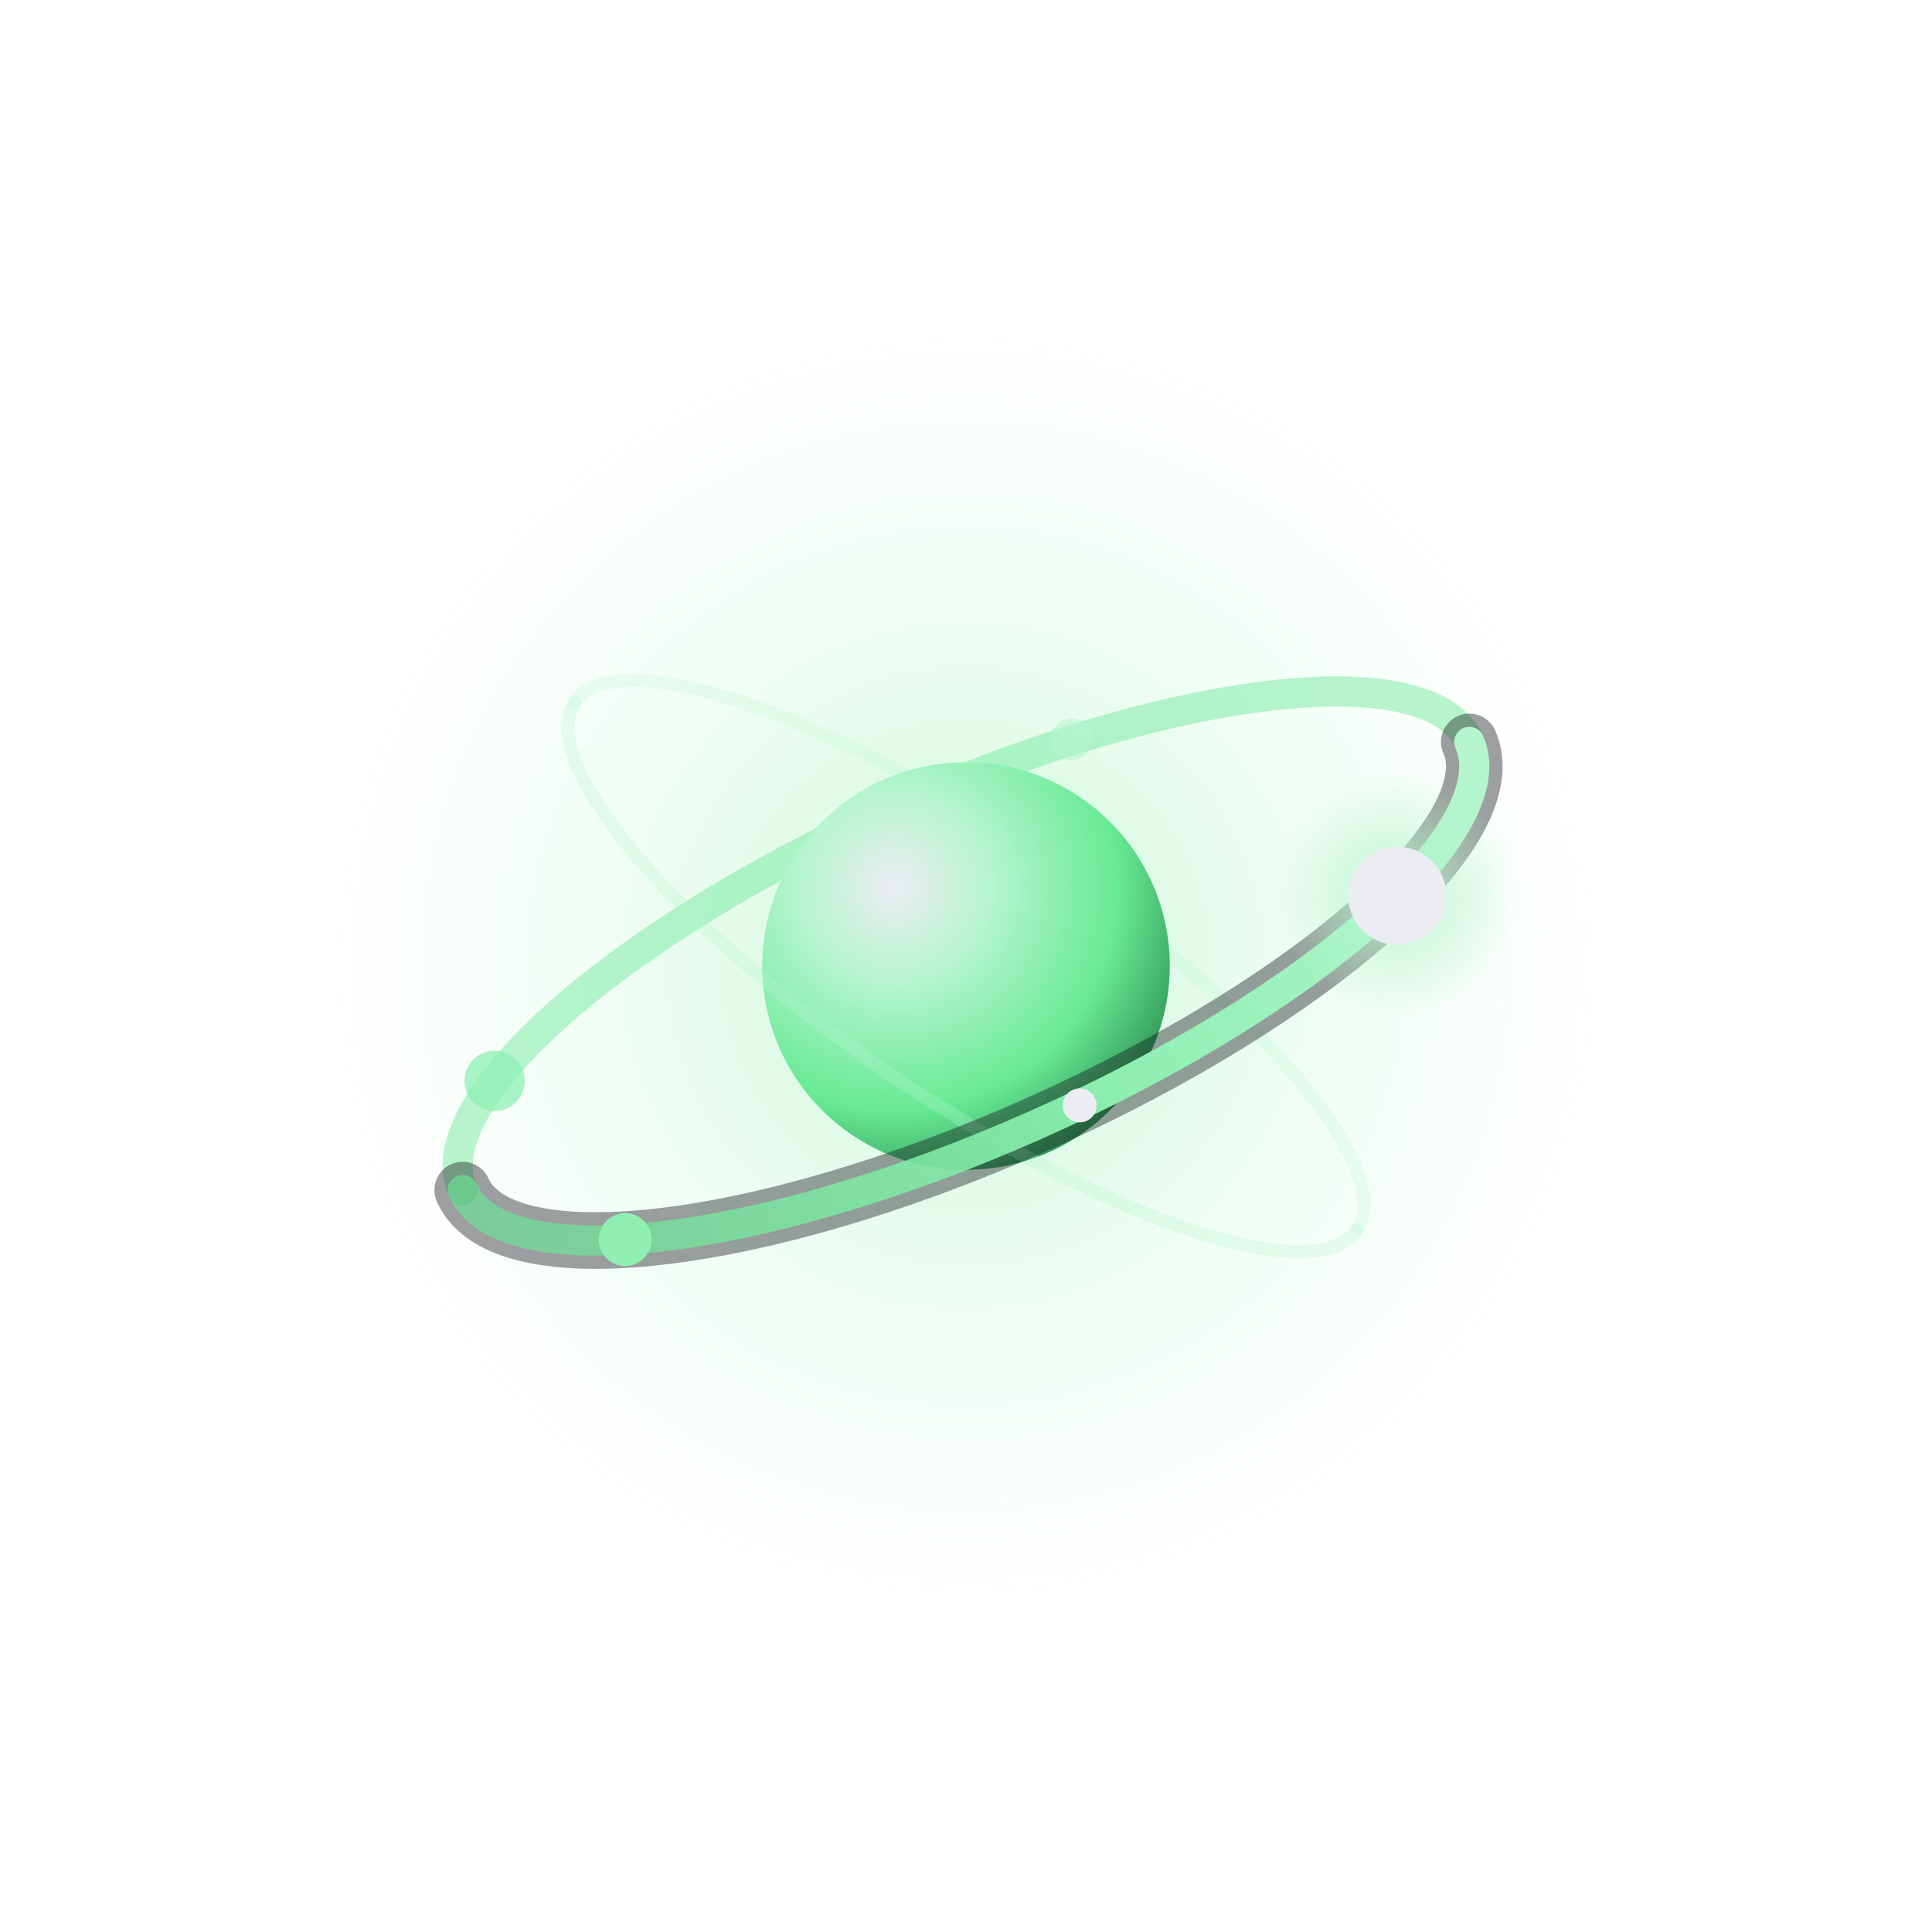
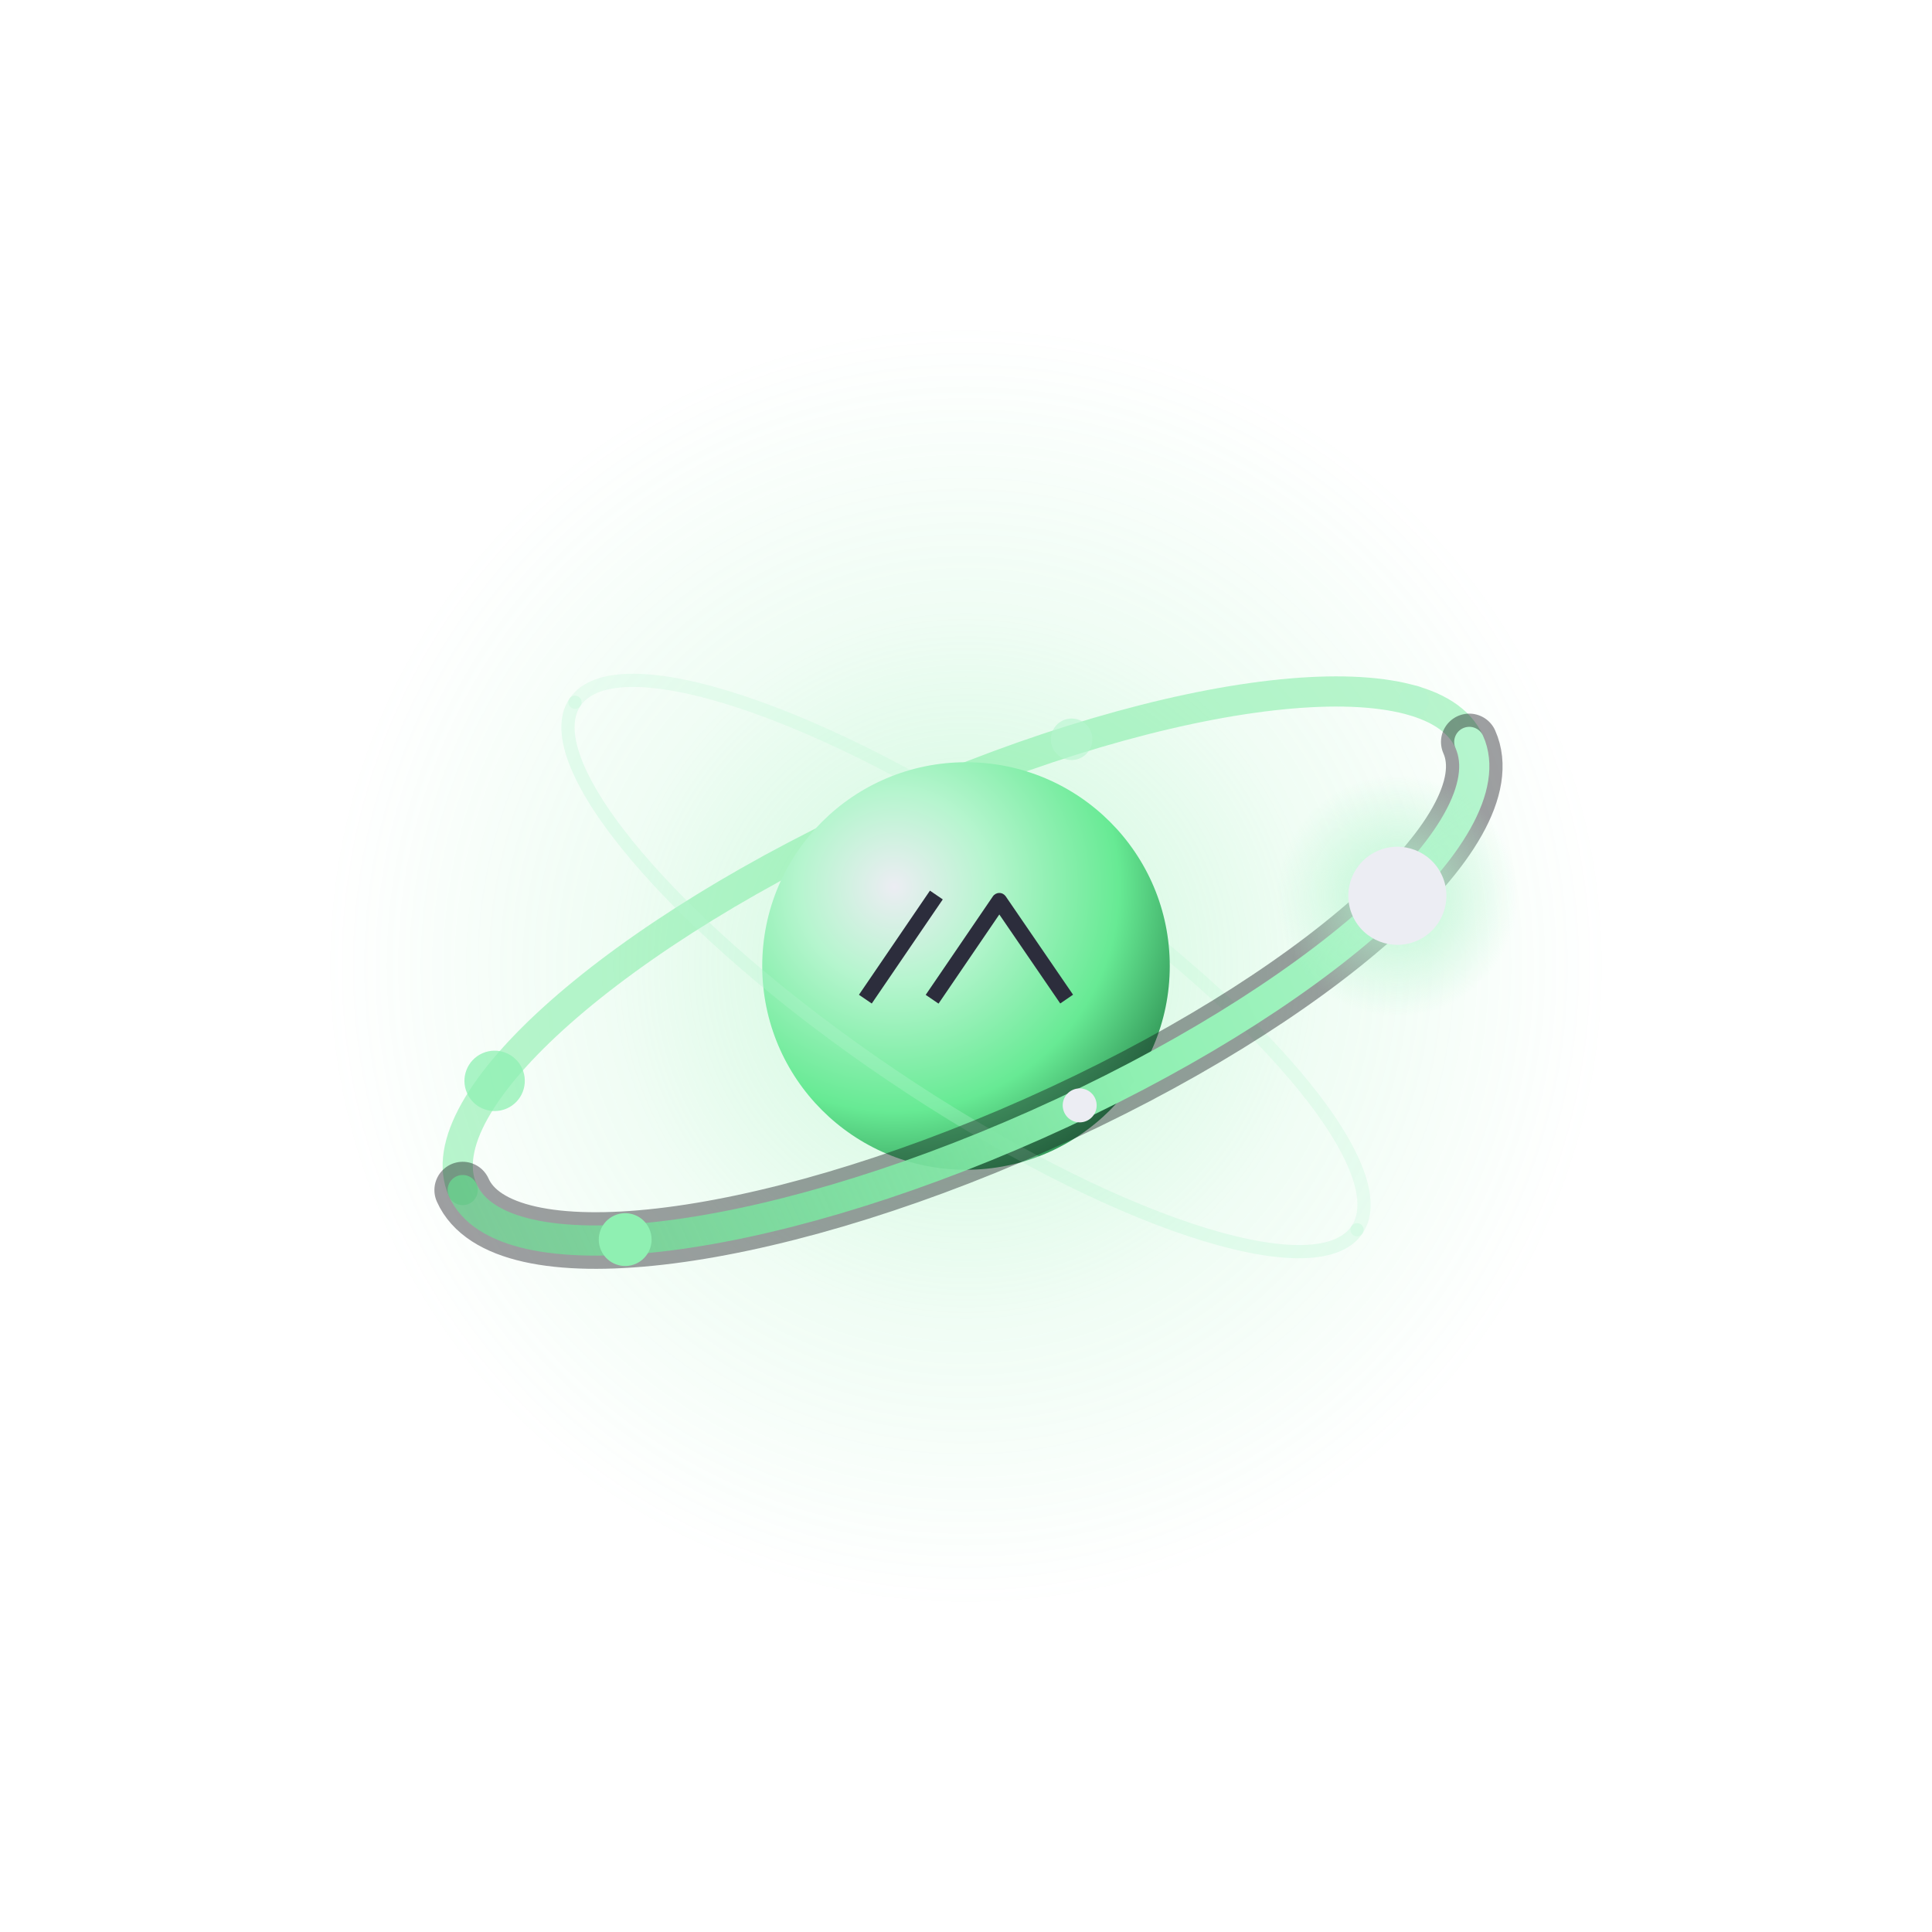
<svg xmlns="http://www.w3.org/2000/svg" viewBox="0 0 1024 1024" width="1024" height="1024">
  <defs>
    <radialGradient id="halo" cx="512" cy="512" r="340" gradientUnits="userSpaceOnUse">
      <stop offset="0" stop-color="#67EA94" stop-opacity="0.34" />
      <stop offset="0.55" stop-color="#67EA94" stop-opacity="0.10" />
      <stop offset="1" stop-color="#67EA94" stop-opacity="0" />
    </radialGradient>
    <radialGradient id="orb" cx="474" cy="470" r="170" gradientUnits="userSpaceOnUse">
      <stop offset="0" stop-color="#ECEDF3" />
      <stop offset="0.3" stop-color="#B5F5CE" />
      <stop offset="0.7" stop-color="#67EA94" />
      <stop offset="1" stop-color="#2D8F52" />
    </radialGradient>
    <linearGradient id="ring" x1="-292" y1="0" x2="292" y2="0" gradientUnits="userSpaceOnUse">
      <stop offset="0" stop-color="#67EA94" stop-opacity="0.6" />
      <stop offset="0.6" stop-color="#8FF0B2" />
      <stop offset="1" stop-color="#B5F5CE" />
    </linearGradient>
    <radialGradient id="spark" cx="224" cy="59" r="64" gradientUnits="userSpaceOnUse">
      <stop offset="0" stop-color="#B5F5CE" stop-opacity="0.9" />
      <stop offset="1" stop-color="#B5F5CE" stop-opacity="0" />
    </radialGradient>
  </defs>
  <circle cx="512" cy="512" r="340" fill="url(#halo)" />
  <g transform="translate(512 512) rotate(34)">
    <path d="M -250 0 A 250 70 0 0 1 250 0" fill="none" stroke="#B5F5CE" stroke-opacity="0.22" stroke-width="7" stroke-linecap="round" />
  </g>
  <g transform="translate(512 512) rotate(-24)">
    <path d="M -292 0 A 292 92 0 0 1 292 0" fill="none" stroke="#67EA94" stroke-opacity="0.45" stroke-width="16" stroke-linecap="round" />
    <circle cx="-253" cy="-46" r="16" fill="#8FF0B2" fill-opacity="0.75" />
    <circle cx="100" cy="-87" r="11" fill="#B5F5CE" fill-opacity="0.6" />
    <circle cx="274" cy="-32" r="8" fill="#B5F5CE" fill-opacity="0.5" />
  </g>
  <circle cx="512" cy="512" r="108" fill="url(#orb)" />
+   <path d="M529.66,484.69L497.44,531.94L490.64,527.30L526.25,475.08C527.02,473.96 528.29,473.29 529.65,473.29C531.01,473.28 532.28,473.95 533.05,475.07L568.74,527.21L561.95,531.86L529.66,484.69ZM462.05,531.89L499.69,476.70L492.89,472.06L455.26,527.25L462.05,531.89Z" fill="#2C2D3C" />
  <g transform="translate(512 512) rotate(34)">
    <path d="M -250 0 A 250 70 0 0 0 250 0" fill="none" stroke="#B5F5CE" stroke-opacity="0.3" stroke-width="7" stroke-linecap="round" />
  </g>
  <g transform="translate(512 512) rotate(-24)">
    <path d="M -292 0 A 292 92 0 0 0 292 0" fill="none" stroke="#0F1017" stroke-opacity="0.4" stroke-width="30" stroke-linecap="round" />
    <path d="M -292 0 A 292 92 0 0 0 292 0" fill="none" stroke="url(#ring)" stroke-width="16" stroke-linecap="round" />
    <circle cx="-224" cy="59" r="14" fill="#8FF0B2" />
    <circle cx="25" cy="92" r="9" fill="#ECEDF3" />
    <circle cx="224" cy="59" r="64" fill="url(#spark)" />
    <circle cx="224" cy="59" r="26" fill="#ECEDF3" />
  </g>
</svg>
